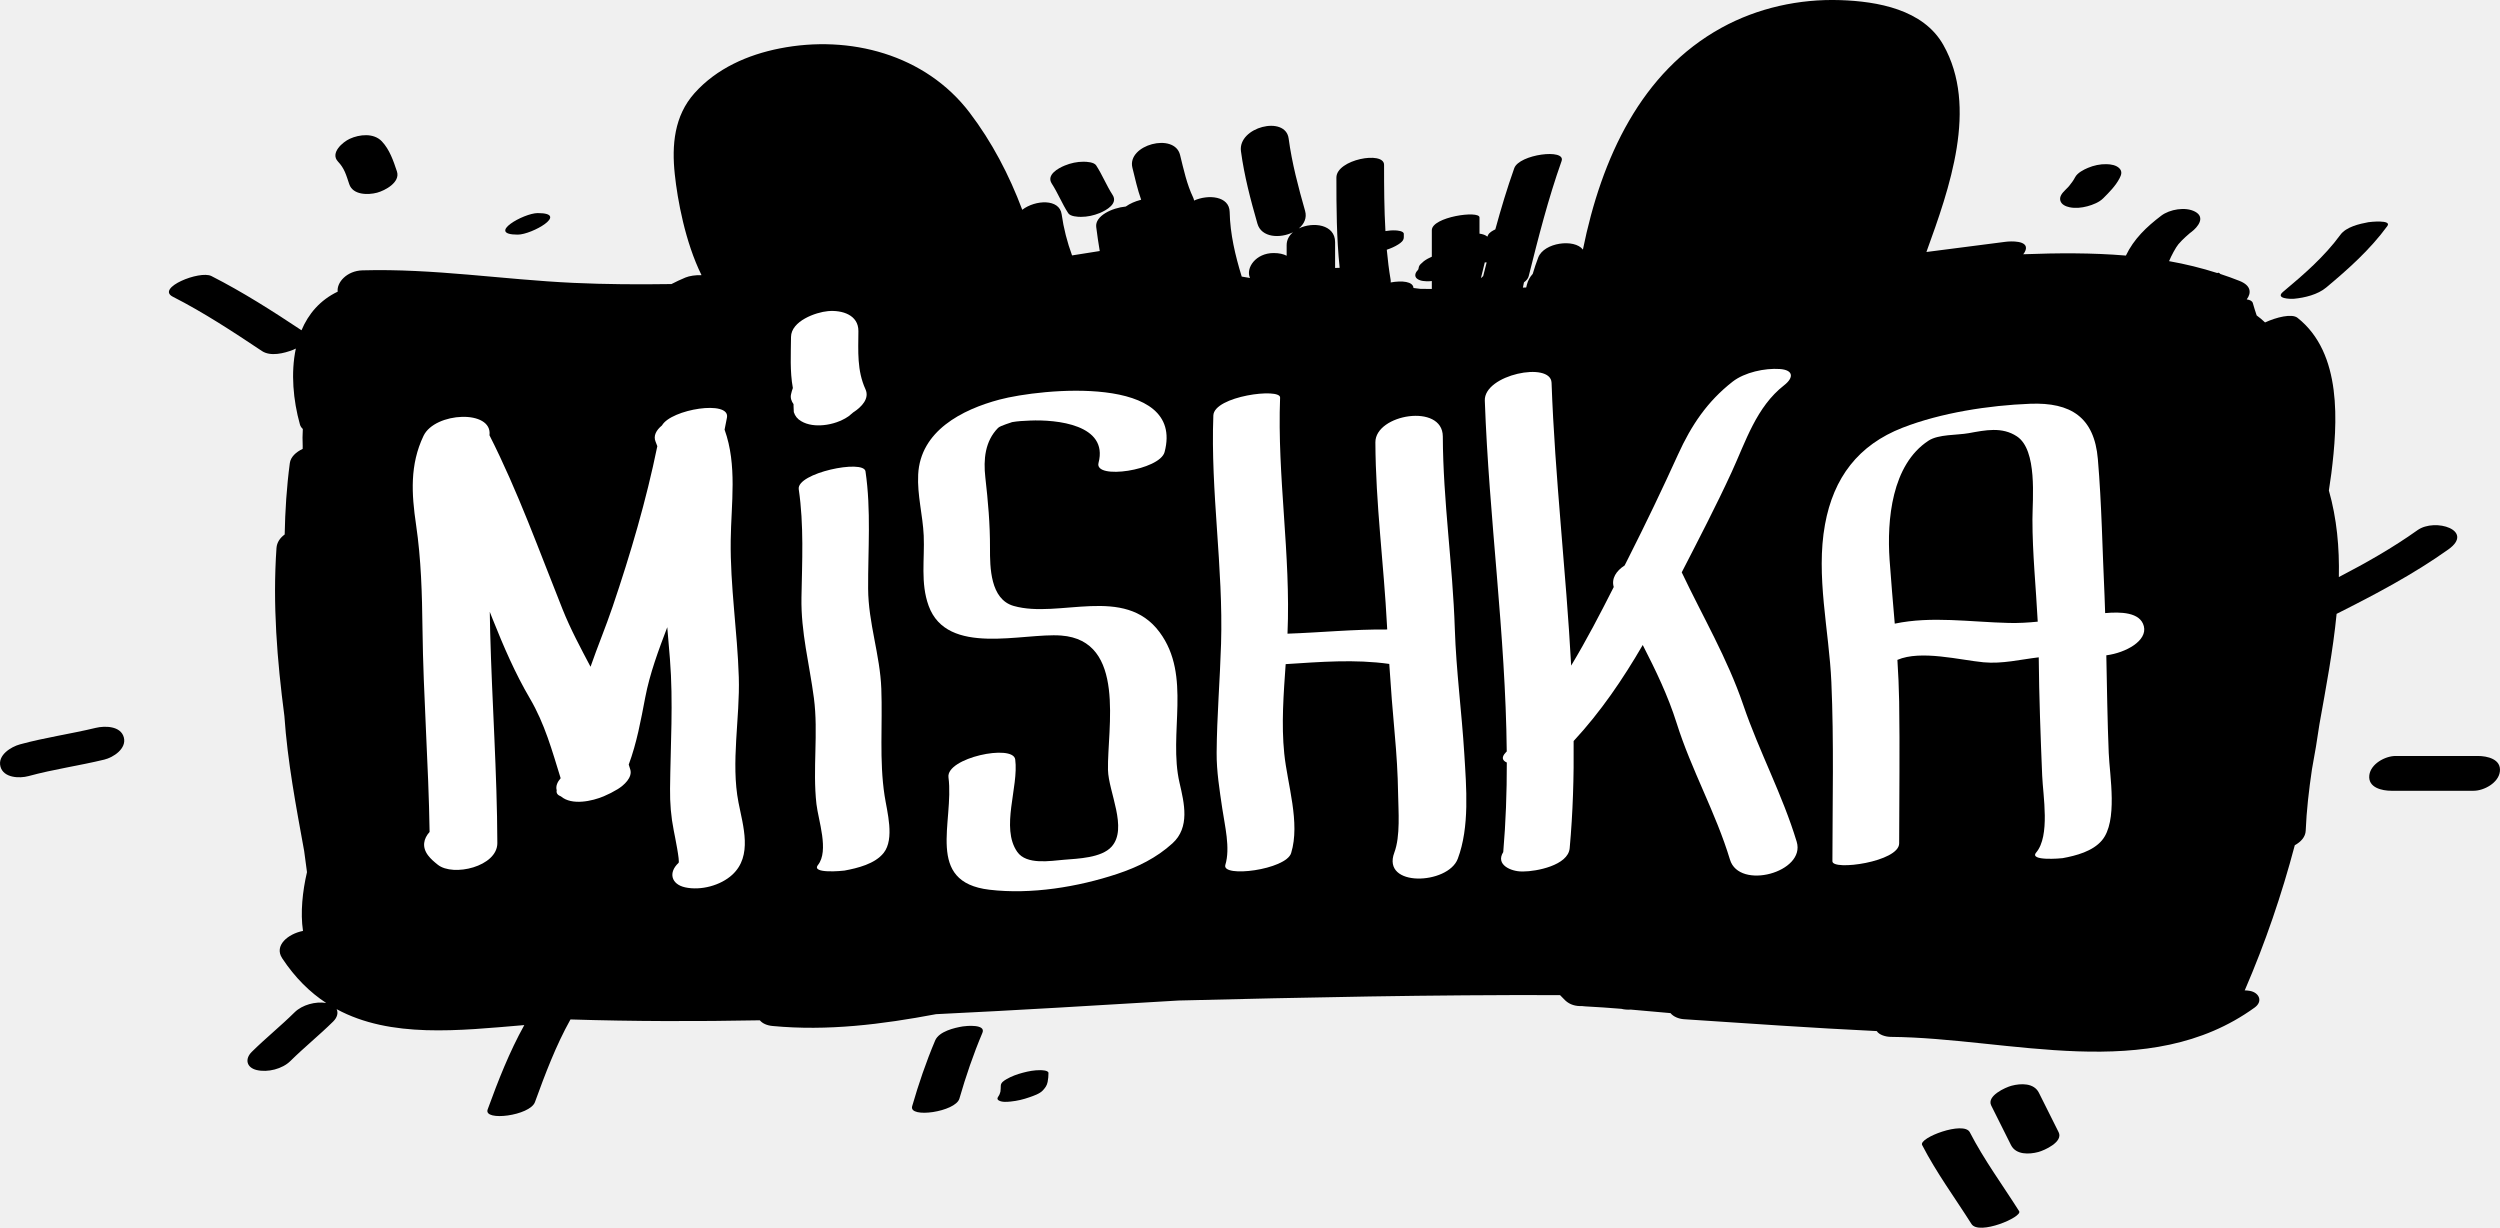
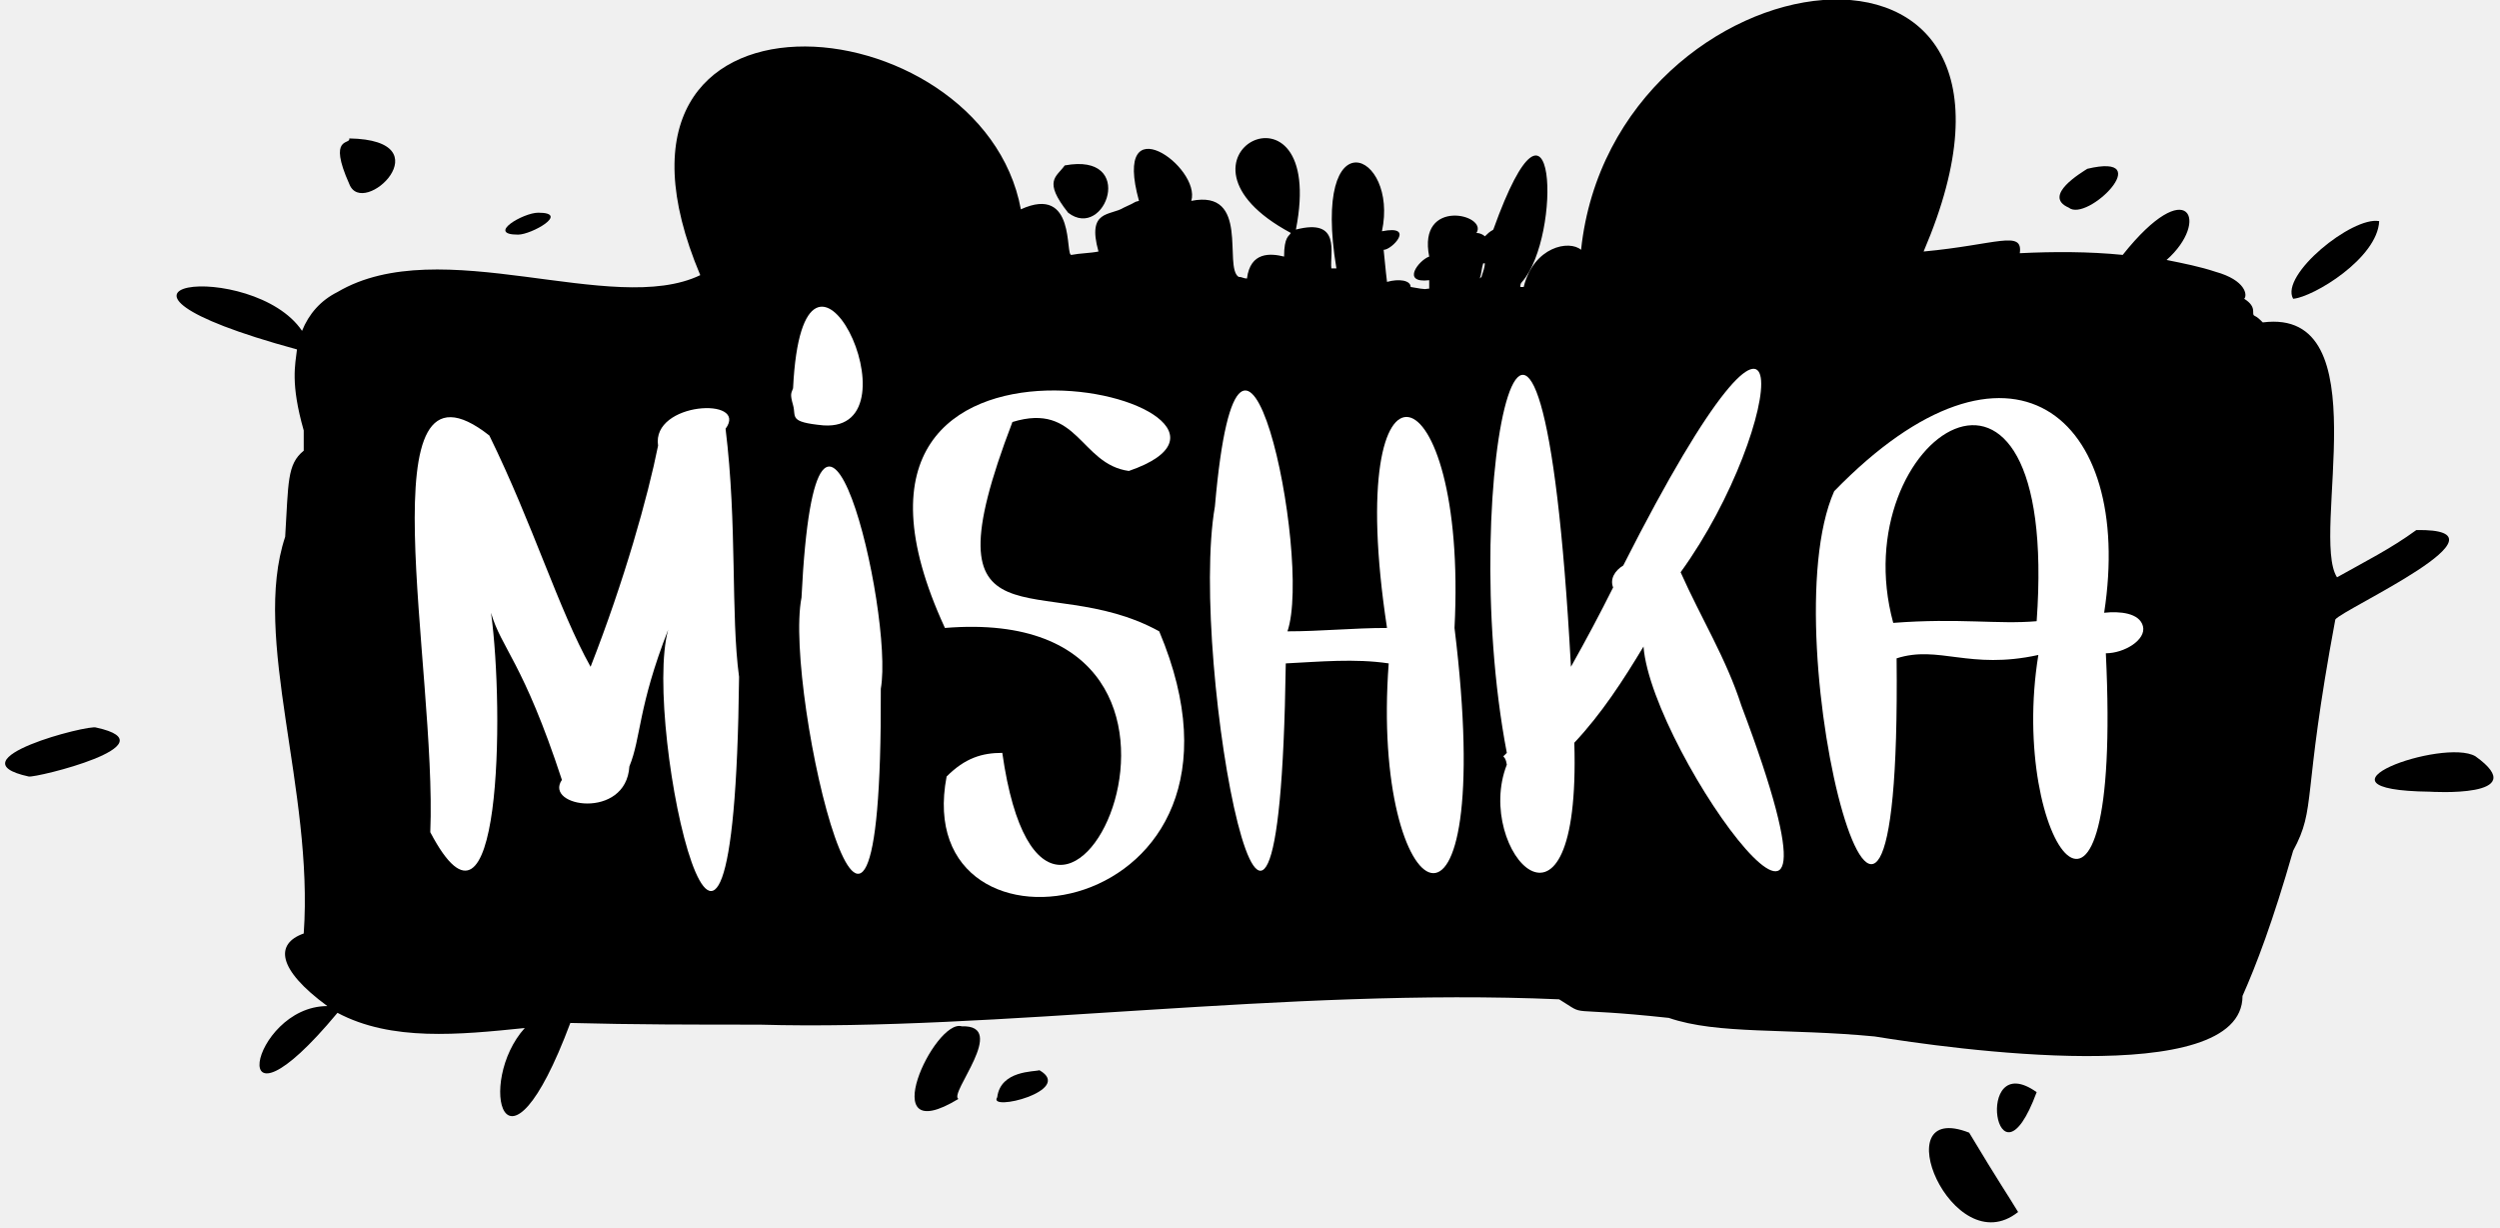
- <svg xmlns="http://www.w3.org/2000/svg" version="1.1" x="0px" y="0px" width="148.051px" height="72.707px" viewBox="0 0 148.051 72.707" enable-background="new 0 0 148.051 72.707" xml:space="preserve">
+ <svg xmlns="http://www.w3.org/2000/svg" version="1.1" id="Слой_1" x="0px" y="0px" viewBox="0 0 148.1 72.7" style="enable-background:new 0 0 148.1 72.7;" xml:space="preserve">
+   <style type="text/css">
+ 	.st0{fill:#FFFFFF;}
+ </style>
  <g id="Layer_2">
    <g>
-       <path d="M143.165,31.397c-1.481,1.055-3.053,1.942-4.657,2.777c0.037-1.747-0.119-3.465-0.591-5.127 c0.051-0.333,0.102-0.667,0.145-1.002c0.375-3.005,0.657-7.122-2.003-9.224c-0.335-0.265-1.249-0.035-1.922,0.274 c-0.157-0.151-0.322-0.289-0.496-0.415c-0.082-0.242-0.159-0.487-0.229-0.735c-0.035-0.12-0.168-0.188-0.36-0.215 c0.285-0.383,0.263-0.818-0.419-1.092c-0.378-0.152-0.759-0.287-1.143-0.413c-0.067-0.072-0.126-0.096-0.172-0.058 c-0.001,0.001-0.004,0.002-0.006,0.003c-0.938-0.3-1.893-0.533-2.859-0.705c0.138-0.331,0.396-0.813,0.552-1 c0.132-0.157,0.279-0.3,0.429-0.439c0.062-0.057,0.125-0.111,0.188-0.165c0.032-0.027,0.053-0.046,0.069-0.061 c0.02-0.014,0.046-0.034,0.084-0.062c0.38-0.288,0.846-0.865,0.221-1.202c-0.57-0.307-1.507-0.142-2.007,0.238 c-0.863,0.655-1.626,1.379-2.092,2.361c-2.01-0.169-4.05-0.155-6.079-0.078c0.062-0.076,0.112-0.158,0.141-0.25 c0.184-0.585-0.908-0.525-1.188-0.488c-1.562,0.205-3.125,0.407-4.688,0.604c1.367-3.773,3.083-8.578,1.001-12.264 c-1.19-2.106-3.906-2.579-6.098-2.652c-2.436-0.081-4.898,0.461-7.036,1.636c-4.762,2.618-7.11,7.71-8.21,13.138 c-0.497-0.657-2.301-0.425-2.645,0.468c-0.124,0.32-0.229,0.645-0.327,0.972c-0.16,0.174-0.282,0.386-0.345,0.637 c-0.015,0.056-0.027,0.111-0.041,0.167c-0.065,0.002-0.131,0.005-0.196,0.007c0.02-0.104,0.041-0.207,0.064-0.31 c0.146-0.109,0.247-0.232,0.28-0.366c0.574-2.296,1.156-4.588,1.948-6.82c0.269-0.756-2.511-0.399-2.804,0.426 c-0.424,1.193-0.786,2.403-1.12,3.622c-0.165,0.078-0.356,0.187-0.425,0.326c-0.017,0.034-0.031,0.07-0.047,0.104 c-0.107-0.093-0.271-0.151-0.466-0.178c0-0.319,0-0.639,0-0.959c0-0.432-2.823-0.034-2.823,0.757c0,0.522,0,1.046,0,1.568 c-0.167,0.072-0.327,0.158-0.472,0.266c-0.063,0.057-0.127,0.114-0.19,0.172c-0.073,0.071-0.113,0.152-0.12,0.245 c-0.007,0.026-0.013,0.053-0.023,0.078c-0.017,0.022-0.032,0.046-0.052,0.066c-0.126,0.128-0.184,0.335-0.027,0.467 c0.19,0.16,0.508,0.167,0.738,0.159c0.048-0.002,0.097-0.007,0.146-0.011c0,0.156,0,0.312,0,0.468 c-0.226-0.001-0.45-0.003-0.675-0.006l-0.411-0.051c-0.021-0.385-0.676-0.452-1.351-0.328c0.006-0.049,0.007-0.098-0.001-0.148 c-0.101-0.595-0.174-1.192-0.229-1.79c0.237-0.079,0.471-0.18,0.68-0.313c0.159-0.102,0.328-0.224,0.328-0.43 c0-0.064,0-0.13,0-0.194c0-0.18-0.412-0.204-0.499-0.208c-0.195-0.009-0.394,0.009-0.589,0.041 c-0.075-1.305-0.081-2.615-0.081-3.925c0-0.84-2.824-0.315-2.823,0.757c0,1.786,0.009,3.57,0.193,5.343 c-0.087-0.002-0.178,0.001-0.27,0.009c0-0.511,0-1.021,0-1.532c0-1.045-1.297-1.22-2.147-0.809 c0.313-0.262,0.489-0.622,0.37-1.039c-0.403-1.414-0.778-2.827-0.974-4.287c-0.188-1.394-3.017-0.677-2.824,0.756 c0.196,1.46,0.57,2.873,0.975,4.287c0.235,0.828,1.338,0.889,2.104,0.51c-0.227,0.196-0.373,0.452-0.373,0.76 c0,0.21,0,0.42,0,0.63c-0.189-0.098-0.439-0.16-0.77-0.16c-1.057,0-1.671,0.885-1.4,1.477c-0.164-0.027-0.327-0.054-0.491-0.083 c-0.382-1.248-0.686-2.514-0.714-3.83c-0.02-0.942-1.27-1.049-2.108-0.672c-0.008-0.056-0.022-0.111-0.049-0.168 c-0.385-0.804-0.567-1.674-0.78-2.533c-0.332-1.35-3.158-0.601-2.823,0.756c0.157,0.638,0.3,1.281,0.519,1.898 c-0.018,0.005-0.039,0.009-0.056,0.014c-0.3,0.081-0.601,0.205-0.854,0.387c-0.832,0.079-1.828,0.565-1.752,1.208 c0.058,0.478,0.131,0.953,0.209,1.427c-0.546,0.091-1.092,0.177-1.639,0.26c-0.289-0.787-0.499-1.601-0.618-2.443 c-0.131-0.924-1.555-0.854-2.332-0.26c-0.774-2.062-1.796-4.019-3.122-5.761c-2.621-3.439-7.097-4.613-11.242-3.794 c-1.9,0.376-3.735,1.184-5.043,2.646c-1.21,1.353-1.352,3.089-1.17,4.805c0.158,1.493,0.61,4.005,1.584,5.976 c-0.35-0.012-0.709,0.041-0.949,0.139c-0.283,0.117-0.561,0.248-0.833,0.388c-1.939,0.029-3.877,0.019-5.803-0.07 c-4.179-0.194-8.301-0.86-12.497-0.742c-0.923,0.026-1.534,0.719-1.465,1.262c-1.046,0.502-1.733,1.315-2.143,2.287 c-1.732-1.15-3.479-2.266-5.335-3.211c-0.689-0.351-3.3,0.707-2.285,1.224c1.84,0.938,3.561,2.072,5.278,3.216 c0.512,0.341,1.32,0.133,1.842-0.07c0.03-0.012,0.09-0.039,0.165-0.077c-0.306,1.44-0.157,3.067,0.241,4.493 c0.03,0.11,0.093,0.198,0.172,0.27c-0.021,0.338-0.023,0.677-0.007,1.015c-0.001,0.055-0.001,0.109-0.002,0.165 c-0.4,0.189-0.712,0.48-0.76,0.839c-0.188,1.411-0.278,2.82-0.305,4.229c-0.272,0.199-0.462,0.469-0.485,0.798 c-0.233,3.345,0.037,6.652,0.467,9.95c0.185,2.694,0.69,5.344,1.172,7.999c0.058,0.416,0.113,0.832,0.167,1.249 c-0.265,1.133-0.398,2.395-0.237,3.482c-0.881,0.171-1.729,0.866-1.233,1.617c0.765,1.158,1.644,2.018,2.606,2.649 c-0.633-0.103-1.42,0.11-1.871,0.555c-0.818,0.809-1.715,1.531-2.533,2.339c-0.429,0.424-0.314,0.935,0.289,1.078 c0.651,0.155,1.516-0.06,1.997-0.535c0.817-0.808,1.715-1.531,2.533-2.339c0.248-0.245,0.308-0.517,0.204-0.731 c3.21,1.735,7.235,1.27,11.114,0.943c-0.882,1.589-1.542,3.273-2.17,4.997c-0.262,0.719,2.507,0.373,2.801-0.436 c0.61-1.675,1.237-3.343,2.103-4.895c3.741,0.117,7.479,0.122,11.215,0.051c0.149,0.182,0.416,0.305,0.746,0.336 c3.27,0.311,6.489-0.096,9.688-0.699c4.789-0.229,9.577-0.525,14.366-0.809c7.527-0.186,15.056-0.346,22.587-0.32 c0.1,0.109,0.204,0.215,0.314,0.318c0.272,0.256,0.621,0.345,0.979,0.33c0.062,0.009,0.128,0.016,0.199,0.019 c0.714,0.036,1.428,0.087,2.141,0.145c0.156,0.04,0.341,0.059,0.559,0.046c0.002,0,0.004,0,0.005,0 c0.782,0.067,1.563,0.14,2.346,0.208c0.171,0.214,0.497,0.342,0.792,0.361c3.804,0.25,7.612,0.522,11.423,0.703 c0.14,0.229,0.536,0.34,0.82,0.343c7.067,0.06,15.278,2.804,21.558-1.736c0.501-0.362,0.273-0.877-0.264-0.984 c-0.108-0.021-0.217-0.031-0.326-0.034c0.008-0.016,0.018-0.03,0.023-0.045c1.195-2.769,2.174-5.633,2.945-8.552 c0.365-0.198,0.632-0.494,0.646-0.86c0.049-1.189,0.188-2.406,0.371-3.639c0.166-0.884,0.313-1.771,0.441-2.66 c0.387-2.169,0.806-4.367,1.018-6.541c2.28-1.147,4.538-2.335,6.622-3.819C146.562,31.417,144.213,30.651,143.165,31.397z M87.835,16.351c-0.049,0.039-0.094,0.079-0.134,0.123c0.073-0.312,0.149-0.623,0.228-0.934c0.036,0.001,0.073,0.001,0.111,0 C87.972,15.81,87.902,16.081,87.835,16.351z" />
-       <path d="M63.261,12.626c0.127,0.196,0.562,0.217,0.753,0.217c0.377,0.001,0.759-0.083,1.106-0.225 c0.404-0.166,1.101-0.559,0.77-1.07c-0.363-0.562-0.609-1.19-0.975-1.754c-0.127-0.196-0.562-0.217-0.754-0.217 c-0.376-0.001-0.758,0.083-1.105,0.226c-0.404,0.165-1.101,0.558-0.77,1.069C62.649,11.434,62.896,12.063,63.261,12.626z" />
-       <path d="M20.683,10.907c0.216,0.647,1.111,0.647,1.648,0.504c0.472-0.127,1.39-0.616,1.175-1.26 c-0.208-0.624-0.433-1.293-0.893-1.78c-0.479-0.507-1.324-0.417-1.902-0.151c-0.412,0.19-1.177,0.838-0.695,1.349 C20.398,9.974,20.494,10.341,20.683,10.907z" />
-       <path d="M30.66,13.895c0.843,0,3.073-1.276,1.186-1.276C31.003,12.619,28.772,13.895,30.66,13.895z" />
-       <path d="M122.562,12.274c0.346,0.072,0.717,0.032,1.055-0.059c0.321-0.086,0.7-0.234,0.941-0.477 c0.355-0.355,0.728-0.729,0.962-1.178c0.104-0.198,0.174-0.399-0.005-0.587c-0.188-0.197-0.507-0.245-0.763-0.251 c-0.376-0.01-0.761,0.074-1.106,0.22c-0.252,0.106-0.621,0.294-0.756,0.553c-0.098,0.186-0.218,0.353-0.351,0.513 c-0.008,0.009-0.016,0.018-0.023,0.027c-0.011,0.012-0.021,0.023-0.028,0.032c-0.064,0.067-0.13,0.133-0.195,0.199 c-0.158,0.158-0.346,0.365-0.279,0.614C122.077,12.121,122.347,12.229,122.562,12.274z" />
-       <path d="M135.861,17.692c0.631-0.061,1.395-0.246,1.894-0.662c1.319-1.102,2.603-2.248,3.623-3.642 c0.288-0.393-1.049-0.243-1.118-0.23c-0.534,0.099-1.316,0.276-1.661,0.746c-0.949,1.296-2.164,2.349-3.391,3.374 C134.71,17.693,135.649,17.712,135.861,17.692z" />
-       <path d="M146.74,44.769c-1.624,0-3.248,0-4.872,0c-0.616,0-1.475,0.468-1.556,1.139c-0.09,0.739,0.754,0.922,1.304,0.922 c1.624,0,3.248,0,4.871,0c0.617,0,1.475-0.468,1.557-1.139C148.134,44.952,147.29,44.769,146.74,44.769z" />
-       <path d="M57.021,60.784c-0.498,0.08-1.412,0.296-1.639,0.831c-0.538,1.272-0.981,2.571-1.364,3.897 c-0.211,0.733,2.571,0.333,2.798-0.451c0.383-1.327,0.825-2.625,1.363-3.897C58.401,60.637,57.213,60.752,57.021,60.784z" />
-       <path d="M61.602,63.375c-0.347-0.003-0.696,0.063-1.029,0.152c-0.333,0.089-0.67,0.207-0.968,0.383 c-0.141,0.084-0.338,0.2-0.338,0.39c-0.001,0.116-0.007,0.231-0.021,0.346c-0.025,0.103-0.06,0.2-0.125,0.286 c0.004-0.004,0.008-0.009,0.012-0.014c-0.064,0.082-0.108,0.179,0.018,0.253c0.196,0.114,0.502,0.083,0.712,0.062 c0.374-0.037,0.745-0.127,1.099-0.252c0.243-0.085,0.613-0.207,0.795-0.407c0.149-0.164,0.241-0.286,0.284-0.501 c0.035-0.177,0.05-0.349,0.05-0.529C62.09,63.378,61.669,63.376,61.602,63.375z" />
-       <path d="M116.652,67.051c-0.354-0.686-3.043,0.331-2.823,0.757c0.844,1.638,1.939,3.122,2.923,4.677 c0.436,0.689,3.04-0.414,2.823-0.757C118.593,70.174,117.496,68.689,116.652,67.051z" />
-       <path d="M120.744,64.713c-0.294-0.588-1.067-0.563-1.624-0.414c-0.35,0.094-1.485,0.598-1.199,1.17 c0.39,0.78,0.779,1.559,1.169,2.339c0.294,0.588,1.068,0.562,1.624,0.414c0.35-0.094,1.486-0.598,1.199-1.171 C121.523,66.272,121.134,65.493,120.744,64.713z" />
-       <path d="M5.668,43.105c-1.486,0.359-3.006,0.571-4.481,0.975c-0.537,0.146-1.342,0.641-1.16,1.318 c0.181,0.675,1.128,0.709,1.664,0.562c1.476-0.403,2.995-0.615,4.482-0.975c0.541-0.13,1.338-0.651,1.16-1.318 C7.148,42.982,6.209,42.975,5.668,43.105z" />
+       <path d="M143.2,31.4c-1.5,1.1-3.1,1.9-4.7,2.8c-1.6-2.5,2.6-16-4.4-15.1c-0.2-0.2-0.3-0.3-0.5-0.4c-0.2-0.1,0.2-0.5-0.6-1    c0.2-0.2,0.1-1.1-1.7-1.6c-0.9-0.3-1.9-0.5-2.9-0.7c2.6-2.3,1.3-5.2-2.6-0.3c-2-0.2-4.1-0.2-6.1-0.1c0.2-1.4-1.4-0.5-5.7-0.1    c9.3-21.7-18.4-18-20.3-0.1c-0.7-0.6-2.8-0.2-3.4,2.2c-0.1,0-0.1,0-0.2,0c0-0.1,0-0.2,0.1-0.3c2.4-2.7,2-13.4-1.7-3.1    c-0.1,0.1-0.1,0-0.5,0.4c-0.1-0.1-0.3-0.2-0.5-0.2c0.7-1.1-3.5-2.1-2.8,1.4c-0.6,0.2-1.7,1.6,0,1.4c0,0.2,0,0.3,0,0.5    c-0.3,0,0,0.1-1.1-0.1c0-0.4-0.7-0.5-1.4-0.3c-0.1-0.8,0,0-0.2-1.9c0.5,0,1.9-1.5-0.1-1.1c1-4.7-4.2-6.9-2.7,2.2    c-0.1,0-0.2,0-0.3,0c-0.1-0.9,0.6-3-2.1-2.3c1.9-9.7-8.7-4.3-0.3,0.2c-0.1,0.2-0.4,0.2-0.4,1.4c-0.8-0.2-2-0.3-2.2,1.3    c-0.2,0-0.3-0.1-0.5-0.1c-0.9-0.6,0.7-5.2-2.8-4.5c0.6-2-4.7-5.8-3.1,0c-0.4,0.1,0,0-0.9,0.4c-0.8,0.5-2.2,0.1-1.5,2.6    C64.6,15,64,15,63.5,15.1c-0.4,0.1,0.3-4.2-3-2.7C58.2,0,33.7-2.2,41.5,16.3c-5.2,2.5-15.4-2.6-21.5,1c-1,0.5-1.7,1.3-2.1,2.3    c-2.9-4.3-15-2.9-0.3,1.1c-0.1,0.9-0.4,2,0.4,4.8c0,0.3,0,0,0,1.2c-1,0.8-0.9,1.9-1.1,5.1c-2,6,1.7,15,1.1,23.5    c-1.7,0.6-1.6,2.1,1.4,4.3c-4.6,0-6.3,8.7,0.6,0.4c3.2,1.7,7.2,1.3,11.1,0.9c-2.9,3.2-1.2,10.1,2.7-0.3c3.7,0.1,7.5,0.1,11.2,0.1    c14,0.4,31.2-2.2,47.4-1.5c1.8,1.1,0,0.4,6.5,1.1c2.9,1,7,0.6,12.2,1.1c4.3,0.7,21.8,3.2,21.8-2.4c0.8-1.8,1.8-4.4,3-8.6    c1.4-2.6,0.5-3,2.5-13.7C138.8,36.1,149.4,31.3,143.2,31.4z M87.8,16.4c0,0-0.1,0.1-0.1,0.1c0.1-0.3,0.1-0.6,0.2-0.9    c0,0,0.1,0,0.1,0C88,15.8,87.9,16.1,87.8,16.4z" />
+       <path d="M63.3,12.6c2.2,1.7,4.1-3.6-0.2-2.8C62.6,10.5,61.8,10.7,63.3,12.6z" />
+       <path d="M20.7,10.9c0.8,2.1,5.7-2.6,0-2.7C20.8,8.6,19.4,8,20.7,10.9z" />
+       <path d="M30.7,13.9c0.8,0,3.1-1.3,1.2-1.3C31,12.6,28.8,13.9,30.7,13.9z" />
+       <path d="M122.6,12.3c1.1,0.9,5.3-3.3,1.1-2.3C123.4,10.2,121,11.6,122.6,12.3z" />
+       <path d="M135.9,17.7c1.2-0.1,5-2.4,5.1-4.6C139.4,12.8,135.1,16.3,135.9,17.7z" />
+       <path d="M146.7,44.8c-1.9-1.1-10.6,2-2.7,2.1C144,46.9,150.2,47.3,146.7,44.8z" />
+       <path d="M57,60.8c-1.6-0.5-5.3,7.4-0.2,4.3C56.2,64.8,59.8,60.7,57,60.8z" />
+       <path d="M61.6,63.4c-0.3,0.1-2.3,0-2.5,1.6c0,0,0,0,0,0C58.5,65.9,63.7,64.6,61.6,63.4z" />
+       <path d="M116.7,67.1c-5.1-2-1,7.8,2.9,4.7C119,70.8,118.5,70.1,116.7,67.1z" />
+       <path d="M120.7,64.7C121.5,66.3,121.9,67.1,120.7,64.7C116.9,62,118.3,71.2,120.7,64.7z" />
+       <path d="M5.7,43.1c-0.4-0.2-8.6,1.9-4,2.9C2.1,46.1,10.3,44.1,5.7,43.1z" />
    </g>
  </g>
  <g id="Layer_1">
    <g>
-       <path fill="#FFFFFF" d="M43.752,40.106c-0.083-2.707-0.514-5.396-0.479-8.108c0.028-2.194,0.393-4.45-0.363-6.554 c0.047-0.239,0.097-0.477,0.141-0.717c0.195-1.055-3.3-0.497-3.849,0.468c-0.346,0.283-0.523,0.621-0.377,0.965 c0.037,0.087,0.069,0.175,0.102,0.263c-0.662,3.233-1.584,6.364-2.645,9.498c-0.406,1.199-0.896,2.37-1.31,3.565 c-0.587-1.114-1.181-2.214-1.658-3.408c-1.386-3.464-2.636-6.965-4.326-10.299c0.192-1.543-3.232-1.381-3.907,0.032 c-0.816,1.709-0.711,3.434-0.442,5.262c0.303,2.061,0.356,4.086,0.381,6.167c0.048,4.012,0.361,8.016,0.421,12.027 c-0.357,0.397-0.466,0.889-0.092,1.388c0.163,0.217,0.365,0.385,0.576,0.554c0.913,0.73,3.533,0.108,3.528-1.283 c-0.014-4.16-0.314-8.312-0.424-12.471c-0.011-0.407-0.018-0.814-0.024-1.222c0.058,0.146,0.115,0.293,0.173,0.438 c0.646,1.618,1.322,3.191,2.205,4.696c0.876,1.491,1.315,3.092,1.819,4.719c-0.19,0.219-0.305,0.467-0.234,0.715 c-0.04,0.181,0.071,0.294,0.253,0.363c0.645,0.552,1.858,0.277,2.532-0.007c0.29-0.122,0.566-0.263,0.834-0.427 c0.348-0.215,0.891-0.686,0.735-1.17c-0.03-0.093-0.059-0.187-0.088-0.281c0.475-1.281,0.716-2.612,0.975-3.965 c0.275-1.441,0.789-2.805,1.307-4.171c0.053,0.625,0.107,1.249,0.157,1.872c0.206,2.577,0.033,5.118,0.008,7.696 c-0.009,0.854,0.054,1.648,0.221,2.484c0.068,0.345,0.37,1.824,0.283,1.904c-0.617,0.57-0.438,1.268,0.389,1.45 c0.923,0.203,2.1-0.106,2.795-0.749c1.209-1.117,0.638-2.871,0.364-4.28C43.273,45.158,43.826,42.512,43.752,40.106z" />
-       <path fill="#FFFFFF" d="M52.192,40.788c-0.074-2.007-0.771-3.897-0.781-5.925c-0.011-2.327,0.183-4.635-0.156-6.949 c-0.107-0.732-4.093,0.101-3.953,1.059c0.312,2.129,0.199,4.268,0.161,6.412c-0.037,2.063,0.472,3.934,0.737,5.958 c0.271,2.073-0.085,4.195,0.15,6.271c0.11,0.971,0.758,2.768,0.09,3.612c-0.424,0.537,1.482,0.345,1.568,0.33 c0.775-0.143,1.809-0.395,2.324-1.048c0.659-0.835,0.198-2.448,0.054-3.387C52.066,45.041,52.271,42.885,52.192,40.788z" />
-       <path fill="#FFFFFF" d="M68.671,37.438c-2.081-2.809-5.943-0.787-8.64-1.554c-1.39-0.396-1.407-2.292-1.403-3.428 c0.004-1.439-0.115-2.757-0.276-4.184c-0.119-1.061-0.024-2.14,0.753-2.93c0.143-0.146,0.866-0.339,0.817-0.342 c0.356-0.062,0.683-0.077,1.077-0.094c1.562-0.067,4.654,0.234,4.056,2.506c-0.269,1.019,3.629,0.435,3.913-0.643 c1.224-4.64-7.352-3.749-9.774-3.106c-2.231,0.592-4.692,1.862-4.819,4.438c-0.062,1.23,0.274,2.401,0.328,3.62 c0.061,1.403-0.2,2.802,0.291,4.155c1.092,3.01,5.57,1.59,7.849,1.761c3.88,0.29,2.722,5.519,2.772,7.955 c0.027,1.3,1.192,3.461,0.213,4.549c-0.601,0.668-2,0.706-2.817,0.774c-0.821,0.069-2.221,0.315-2.768-0.465 c-1.002-1.431,0.093-3.834-0.121-5.474c-0.122-0.933-4.104-0.096-3.953,1.059c0.346,2.651-1.412,6.2,2.424,6.655 c2.464,0.293,5.238-0.162,7.568-0.936c1.207-0.4,2.328-0.951,3.272-1.81c1.045-0.949,0.701-2.369,0.421-3.579 C69.172,43.422,70.593,40.032,68.671,37.438z" />
-       <path fill="#FFFFFF" d="M86.155,37.248c-0.122-3.812-0.696-7.582-0.711-11.4c-0.009-1.989-4-1.317-3.993,0.346 c0.015,3.641,0.501,7.232,0.688,10.862c0.003,0.074,0.008,0.148,0.012,0.223c-1.967-0.018-3.934,0.179-5.905,0.248 c0.203-4.675-0.617-9.311-0.438-13.983c0.022-0.587-3.909-0.091-3.953,1.059c-0.172,4.516,0.593,8.997,0.457,13.514 c-0.064,2.155-0.247,4.303-0.262,6.46c-0.008,1.105,0.173,2.204,0.332,3.293c0.147,1.008,0.488,2.352,0.183,3.349 c-0.238,0.779,3.594,0.293,3.897-0.701c0.55-1.794-0.224-4.076-0.408-5.892c-0.177-1.74-0.04-3.53,0.084-5.296 c2.048-0.131,4.096-0.3,6.135-0.012c0.091,1.391,0.197,2.779,0.325,4.172c0.106,1.168,0.181,2.334,0.198,3.507 c0.016,1.028,0.143,2.519-0.223,3.492c-0.78,2.075,3.179,1.906,3.757,0.368c0.71-1.887,0.507-4.237,0.386-6.22 C86.565,42.169,86.235,39.717,86.155,37.248z" />
-       <path fill="#FFFFFF" d="M103.242,41.762c-0.948-2.783-2.395-5.224-3.649-7.868c1.01-1.967,2.036-3.935,2.959-5.942 c0.838-1.824,1.459-3.854,3.107-5.139c0.579-0.451,0.555-0.904-0.258-0.96c-0.883-0.061-2.083,0.194-2.795,0.749 c-1.498,1.168-2.448,2.587-3.229,4.307c-0.94,2.069-1.914,4.101-2.94,6.13c-0.074,0.149-0.15,0.298-0.226,0.448 c-0.494,0.318-0.792,0.769-0.645,1.277c-0.798,1.578-1.614,3.146-2.521,4.653c-0.302-5.584-0.963-11.162-1.161-16.751 c-0.045-1.281-4.007-0.484-3.953,1.059c0.246,6.93,1.23,13.845,1.299,20.775c-0.017,0.017-0.032,0.034-0.049,0.051 c-0.303,0.311-0.191,0.498,0.053,0.606c0.002,1.767-0.06,3.534-0.211,5.303c-0.477,0.752,0.467,1.149,1.094,1.149 c0.033,0,0.065,0,0.098,0c0.746,0,2.649-0.353,2.742-1.376c0.193-2.119,0.254-4.234,0.234-6.349 c1.605-1.731,2.916-3.663,4.093-5.687c0.766,1.494,1.495,3,2.007,4.625c0.868,2.766,2.32,5.308,3.159,8.087 c0.55,1.822,4.497,0.745,3.952-1.059C105.563,47.072,104.177,44.505,103.242,41.762z" />
-       <path fill="#FFFFFF" d="M126.96,37.085c-0.212-0.84-1.385-0.857-2.292-0.777c-0.013-0.338-0.021-0.677-0.036-1.016 c-0.127-2.686-0.168-5.428-0.396-8.105c-0.211-2.479-1.599-3.368-4.008-3.276c-2.438,0.093-5.277,0.532-7.55,1.416 c-2.632,1.023-4.096,2.961-4.601,5.733c-0.555,3.041,0.242,6.275,0.377,9.331c0.155,3.535,0.066,7.078,0.062,10.614 c0,0.579,3.952,0.031,3.953-1.059c0.003-2.801,0.043-5.602,0-8.402c-0.014-0.826-0.052-1.647-0.104-2.466 c1.382-0.599,3.721,0.013,5.097,0.143c1.117,0.105,2.188-0.167,3.273-0.294c0.021,2.333,0.108,4.678,0.204,7.008 c0.049,1.194,0.481,3.563-0.356,4.552c-0.44,0.521,1.493,0.347,1.568,0.333c0.801-0.147,1.777-0.404,2.324-1.05 c0.958-1.13,0.46-3.824,0.405-5.173c-0.079-1.928-0.103-3.859-0.143-5.789C125.903,38.656,127.177,37.943,126.96,37.085z M112.208,36.933c-0.104-1.257-0.219-2.513-0.306-3.777c-0.161-2.352,0.118-5.634,2.31-7.062c0.587-0.383,1.691-0.317,2.377-0.442 c0.979-0.177,1.974-0.393,2.855,0.192c1.221,0.81,0.92,3.69,0.918,4.913c-0.002,2.024,0.21,4.038,0.313,6.058 c-0.558,0.056-1.122,0.09-1.698,0.077C116.67,36.837,114.393,36.474,112.208,36.933z" />
-       <path fill="#FFFFFF" d="M48.771,25.176c0.526-0.051,1.055-0.229,1.49-0.529c0.087-0.073,0.173-0.146,0.26-0.219 c0.524-0.338,0.979-0.834,0.734-1.373c-0.509-1.115-0.428-2.251-0.42-3.445c0.007-0.966-0.972-1.257-1.797-1.185 c-0.729,0.064-2.188,0.586-2.194,1.534c-0.007,1.002-0.072,2.034,0.11,3.02c-0.049,0.113-0.075,0.241-0.105,0.358 c-0.056,0.214,0.016,0.424,0.144,0.595c0,0.045,0.002,0.09,0.002,0.135c0.005,0.113,0.011,0.226,0.015,0.338 c0.074,0.235,0.218,0.413,0.433,0.535C47.833,25.176,48.327,25.219,48.771,25.176z" />
+       <path class="st0" d="M43.8,40.1c-0.5-3.7-0.1-9-0.8-14.7c1.4-1.9-4.4-1.6-4,1c-0.6,3-2,8-4,13.1c-1.9-3.4-3.4-8.4-6-13.7    c-7.5-5.9-3.1,13.7-3.5,23.5c4.2,8,4.4-7.2,3.6-13c0.6,2.1,1.9,2.9,4.2,9.9c-1.1,1.6,3.8,2.4,4-0.8c0.7-1.7,0.5-3.5,2.3-8.1    C38,43,43.5,67.4,43.8,40.1z" />
+       <path class="st0" d="M52.2,40.8c0.8-4.5-3.8-23.7-4.7-5.4C46.4,41,52.3,65.8,52.2,40.8z" />
+       <path class="st0" d="M68.7,37.4c-6.9-3.8-14.1,1.7-8.7-12.4c3.9-1.2,4,2.5,6.9,2.9C78.2,24,46.2,16,56,37.2    c19.6-1.6,6.1,26.4,3.4,7.4c-1.2,0-2.2,0.3-3.3,1.4C53.8,58,76,54.7,68.7,37.4z" />
+       <path class="st0" d="M86.2,37.2c0.8-15.6-6.7-17.7-4,0c-2,0-3.9,0.2-5.9,0.2C77.8,33,73.5,12.7,72,30c-1.6,9.2,3.8,37.7,4.2,9.3    c2-0.1,4.1-0.3,6.1,0C81.2,54,88.8,58.4,86.2,37.2z" />
+       <path class="st0" d="M103.2,41.8c-0.9-2.8-2.4-5.2-3.6-7.9c6.3-8.7,7.5-21.9-3.4-0.4c-0.5,0.3-0.8,0.8-0.6,1.3    c-0.8,1.6-1.6,3.1-2.5,4.7c-1.8-33.3-6.9-11.1-3.8,5.1c-0.4,0.4-0.1,0,0,0.7c-2,5.1,4.4,12,4-1.3c1.6-1.7,2.9-3.7,4.1-5.7    C97.9,44.7,111.1,62.7,103.2,41.8z" />
+       <path class="st0" d="M127,37.1c-0.2-0.8-1.4-0.9-2.3-0.8c1.8-11.7-5.6-17.9-16-7.2c-3.9,8.8,4,38.6,3.7,9.9    c2.5-0.8,4.3,0.7,8.4-0.2c-1.8,11.1,5,20.5,4-0.1C125.9,38.7,127.2,37.9,127,37.1z M112.2,36.9c-3-11,9.9-19.6,8.5-0.1    C118.4,37,116.1,36.6,112.2,36.9z" />
+       <path class="st0" d="M48.8,25.2c5.9,0.4-1.2-14.4-1.8-2.2c-0.1,0.3-0.2,0.3,0,1C47.2,24.7,46.7,25,48.8,25.2z" />
    </g>
  </g>
</svg>
